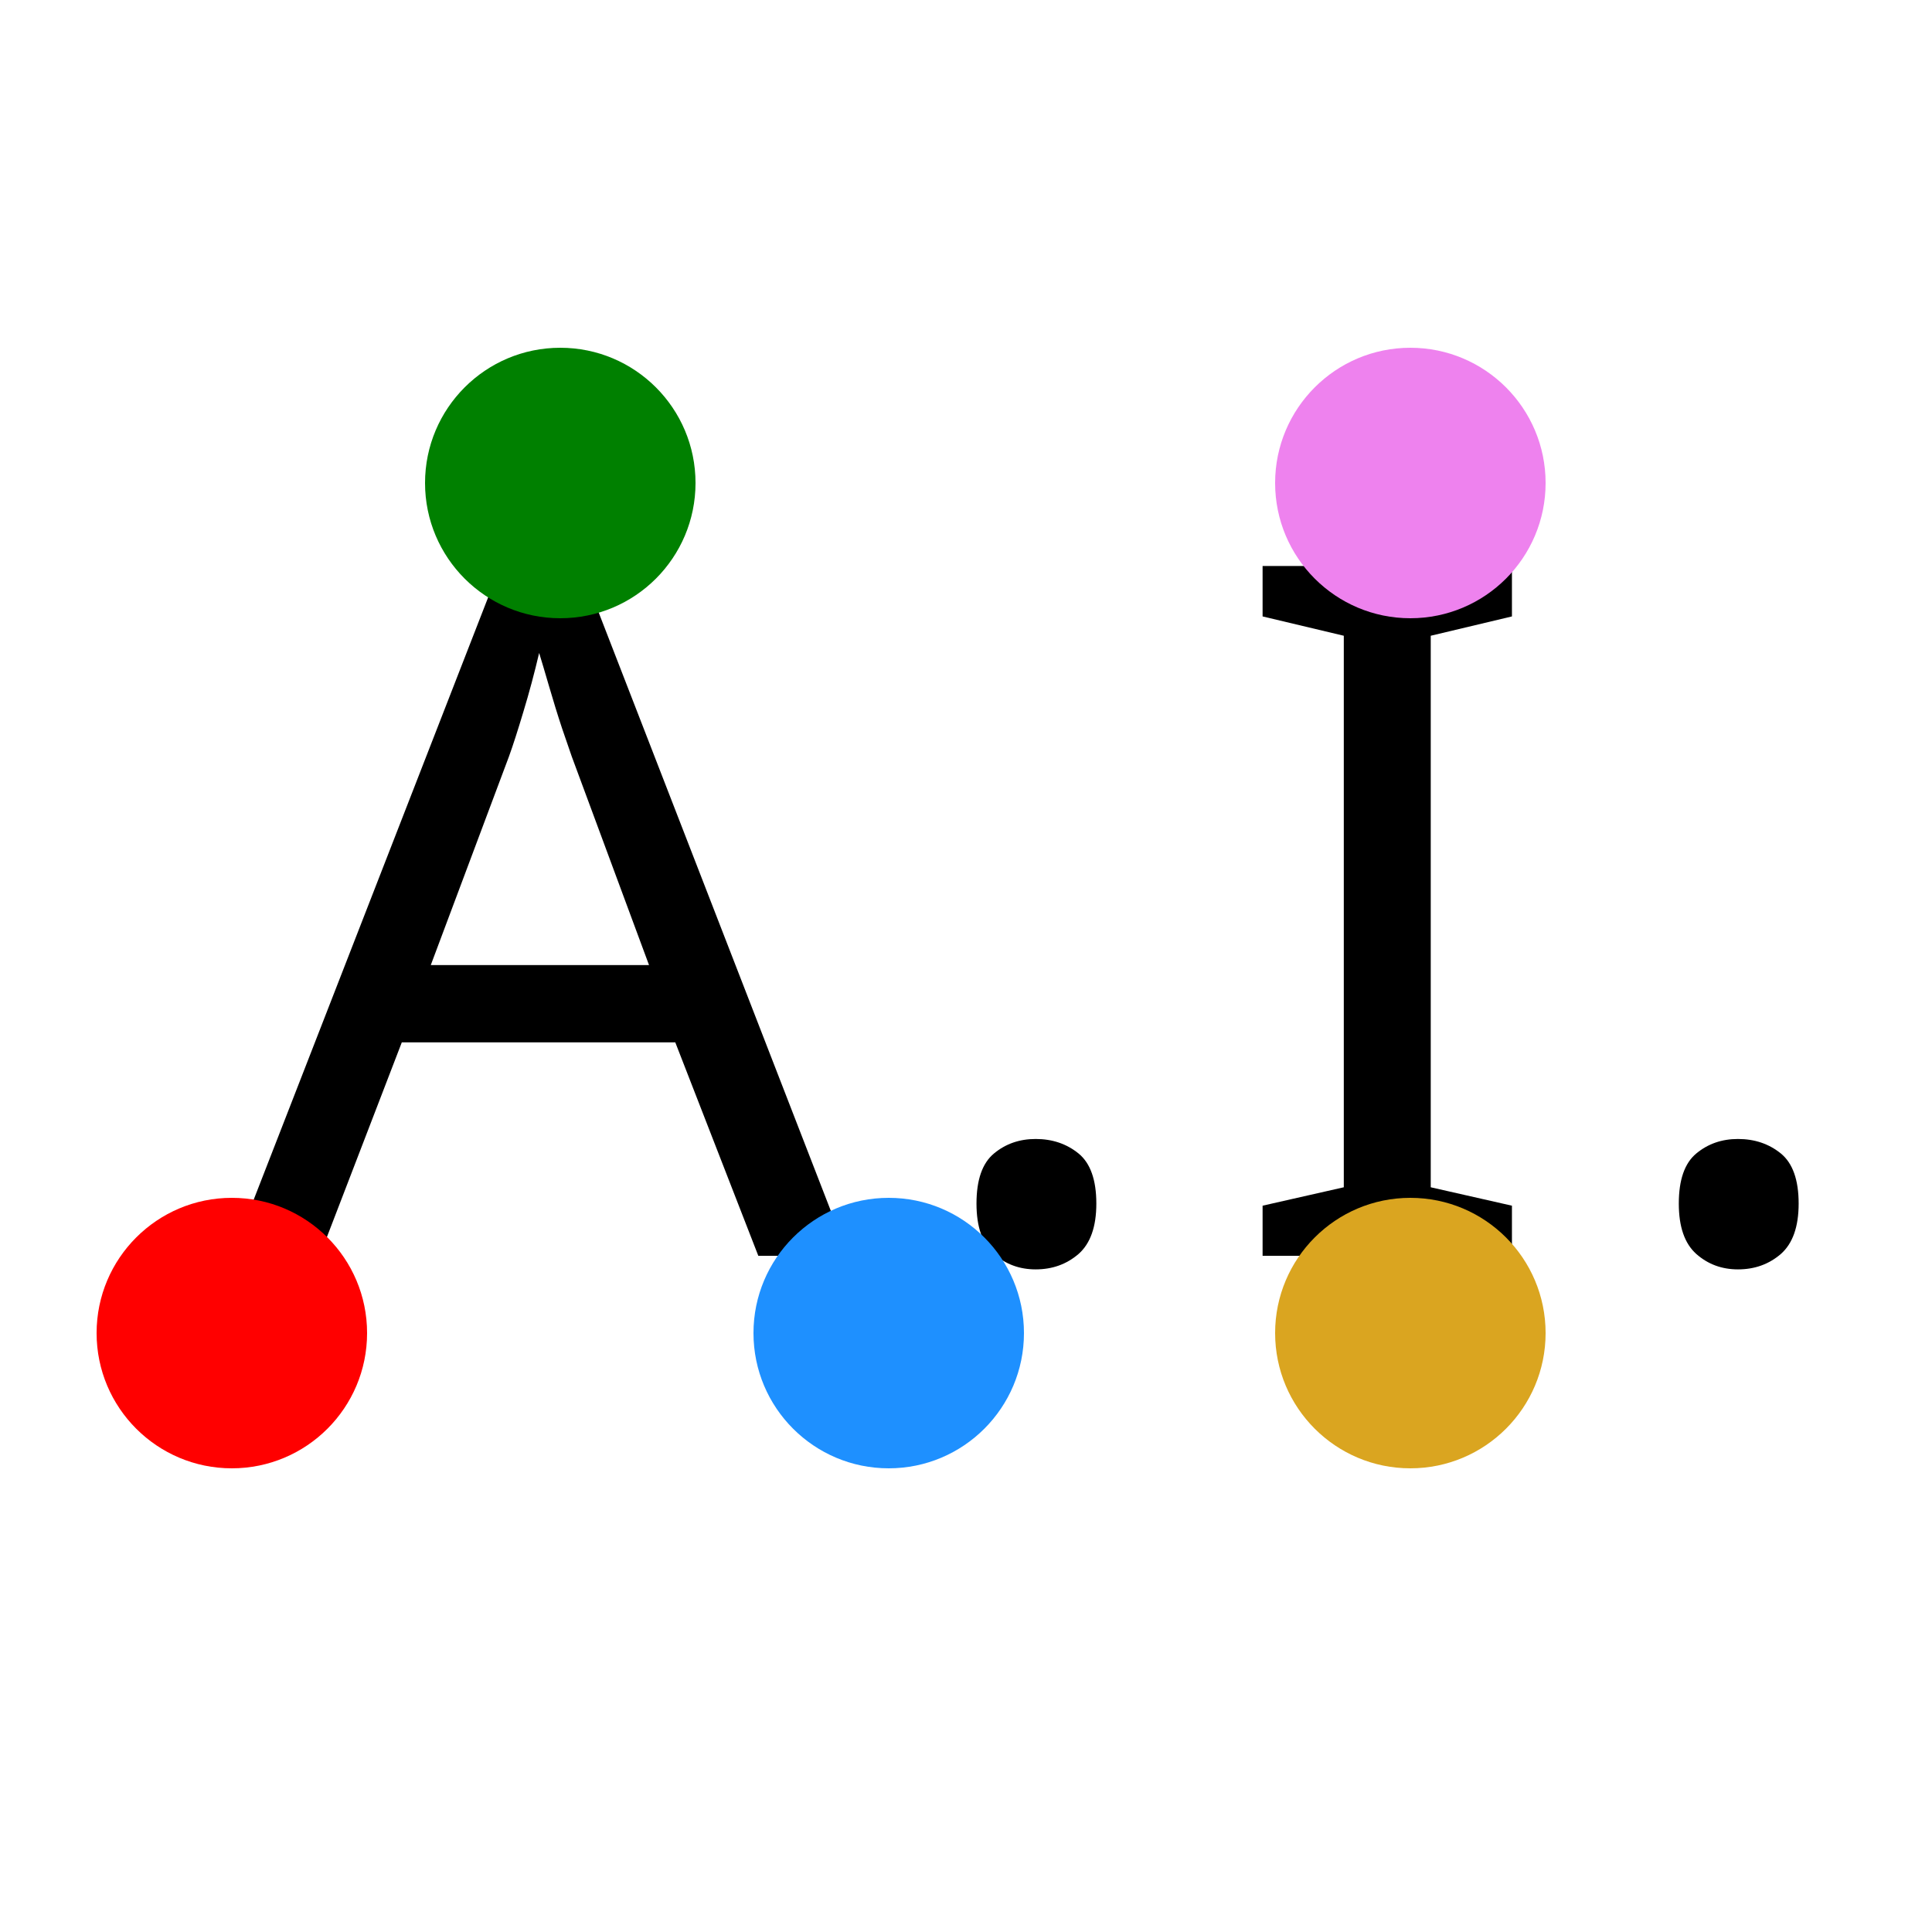
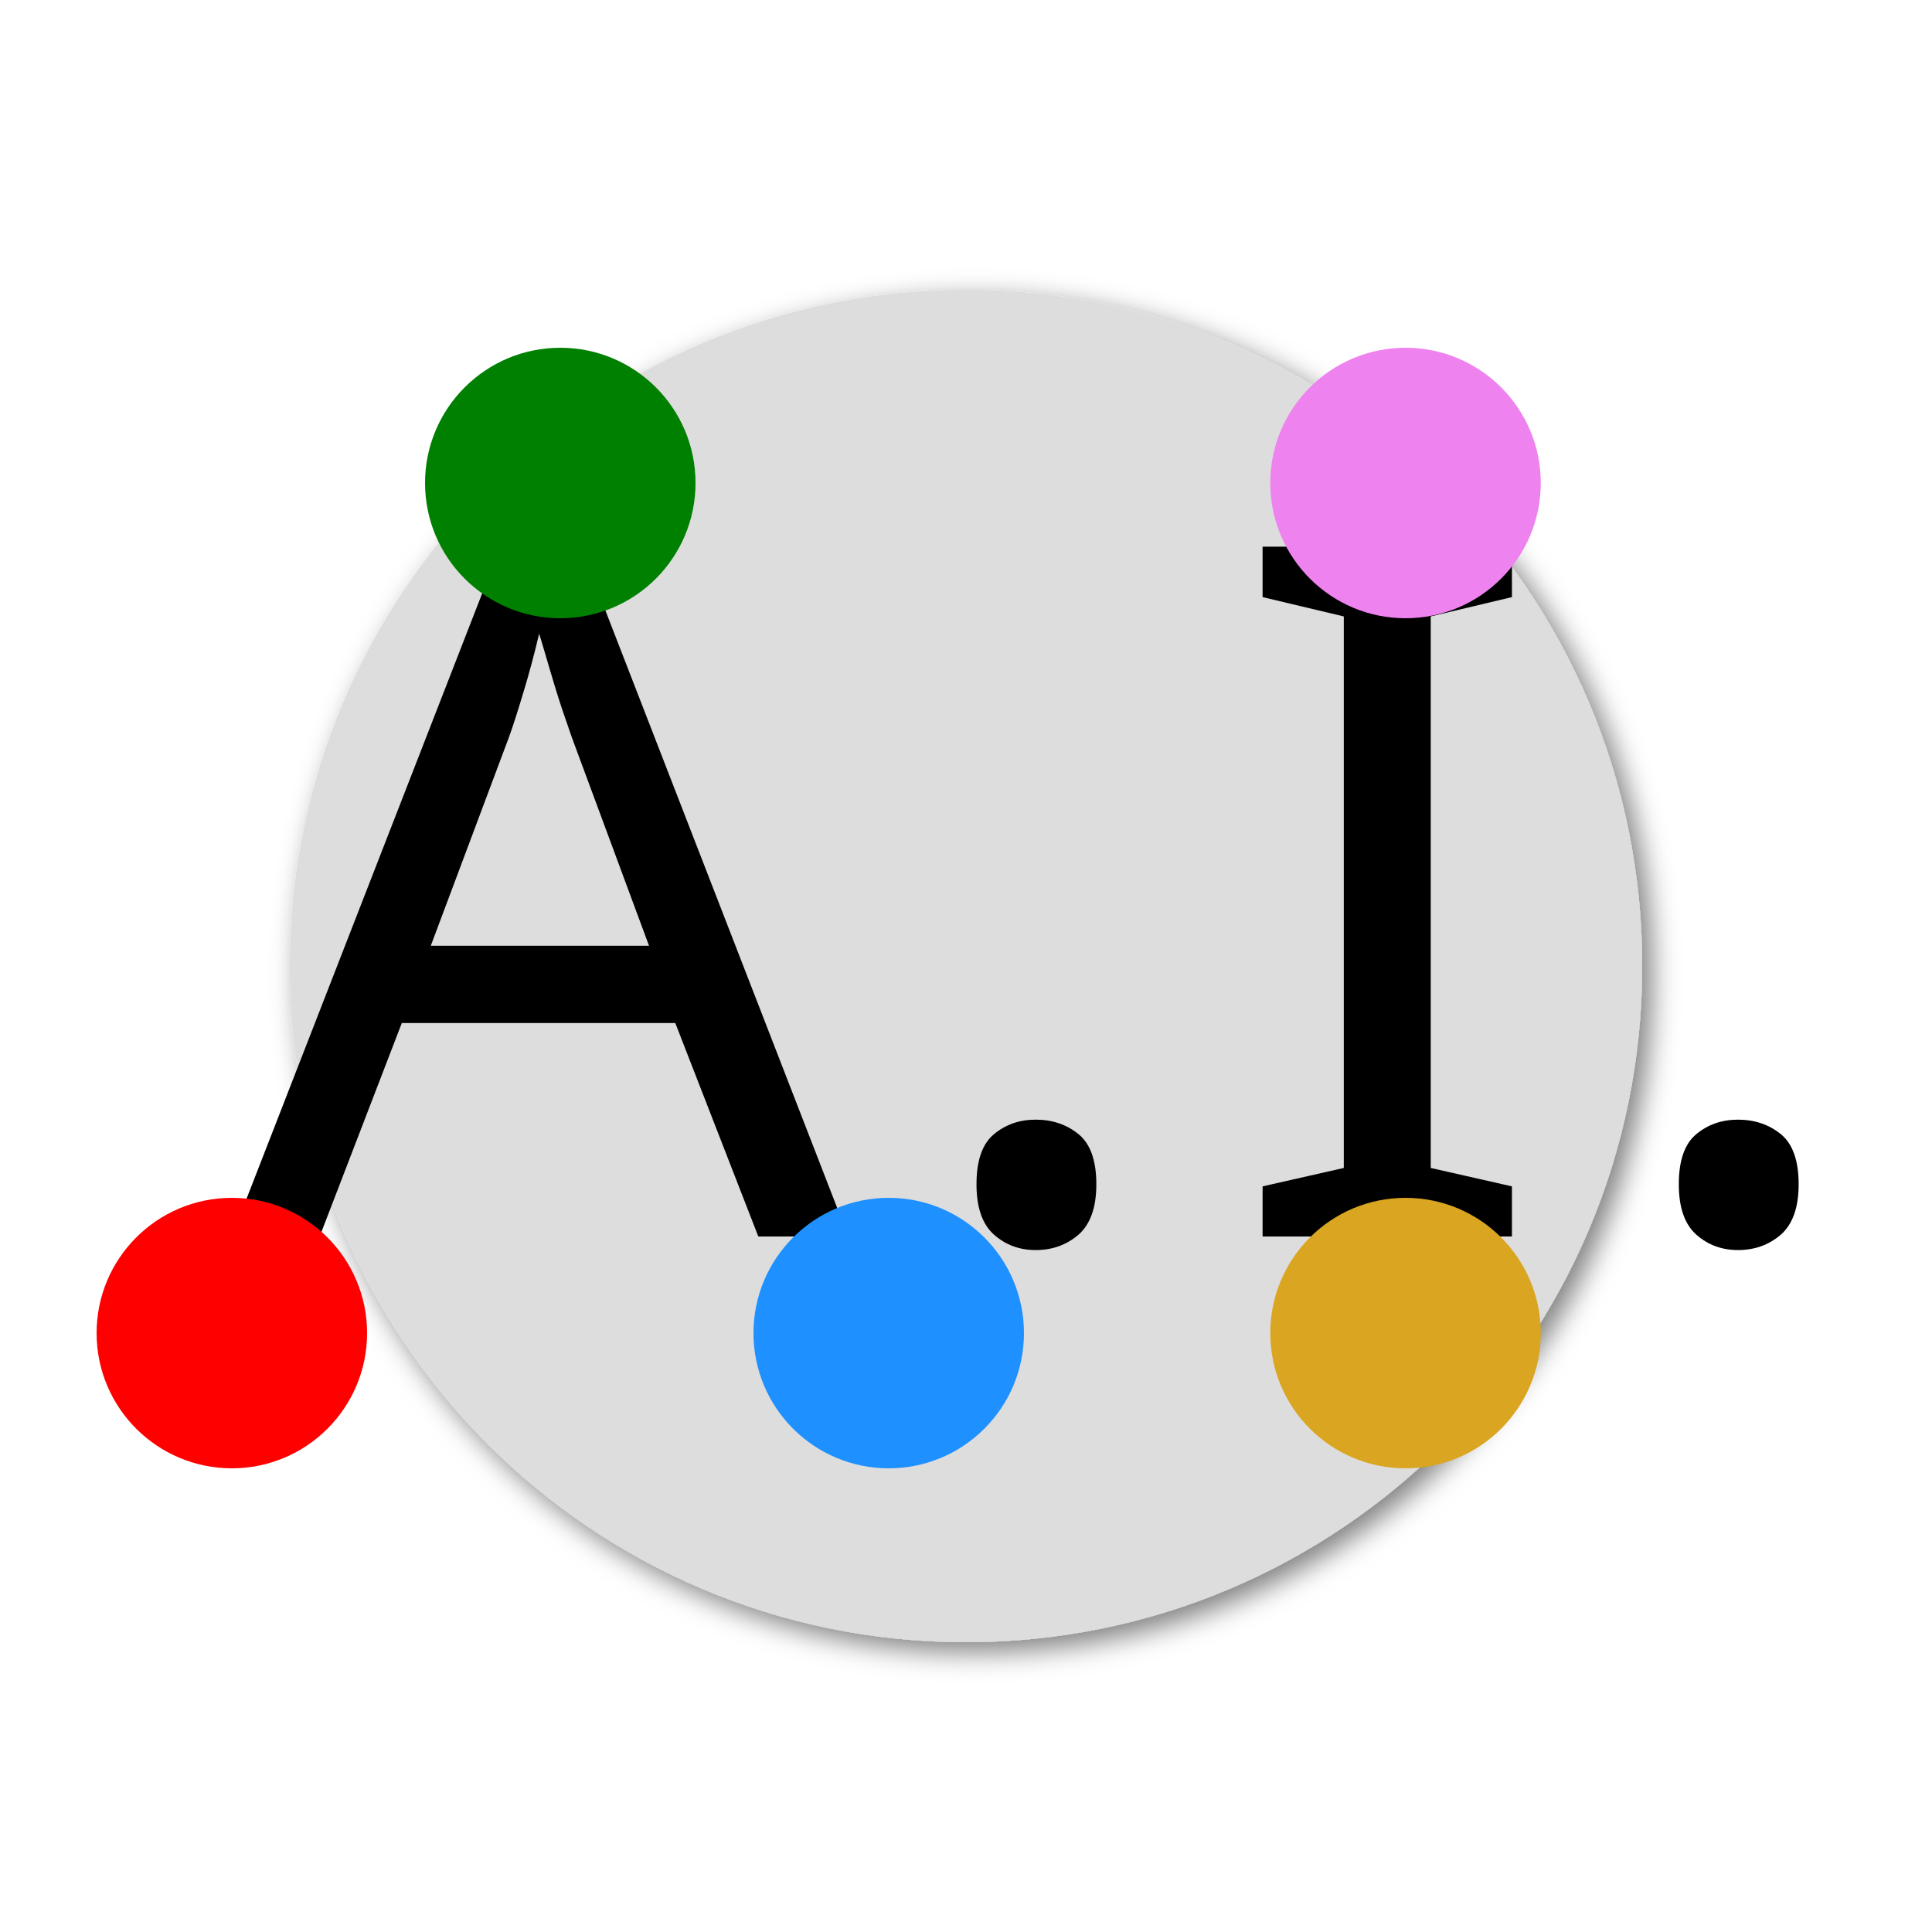
- <svg xmlns="http://www.w3.org/2000/svg" width="50" viewBox="0 0 100 100">
+ <svg xmlns="http://www.w3.org/2000/svg" width="500" height="500" viewBox="0 0 100 100">
  <style>
    text {
      font-family: Avenir;
      font-size: 50px;
      letter-spacing: 3px;
    }
  </style>
-   <text x="12" y="65"> A.I.</text>
+   <filter id="dropshadow" height="130%">
+     <feGaussianBlur in="SourceAlpha" stdDeviation="0.7" />
+     <feOffset dx="0.5" dy="0.5" result="offsetblur" />
+     <feComponentTransfer>
+       <feFuncA type="linear" slope="0.5" />
+     </feComponentTransfer>
+     <feMerge>
+       <feMergeNode />
+       <feMergeNode in="SourceGraphic" />
+     </feMerge>
+   </filter>
+   <circle style="filter:url(#dropshadow)" cx="50" cy="50" r="35" fill="#ddd" />
+   <text x="12" y="64" style="white-space: pre; font-size: 50px;">A.I.</text>
  <circle cx="12" cy="69" r="7" fill="red" />
  <circle cx="29" cy="25" r="7" fill="green" />
  <circle cx="46" cy="69" r="7" fill="dodgerblue" />
-   <circle cx="73" cy="25" r="7" fill="violet" />
-   <circle cx="73" cy="69" r="7" fill="goldenrod" />
+   <circle cx="72.75" cy="25" r="7" fill="violet" />
+   <circle cx="72.75" cy="69" r="7" fill="goldenrod" />
</svg>
